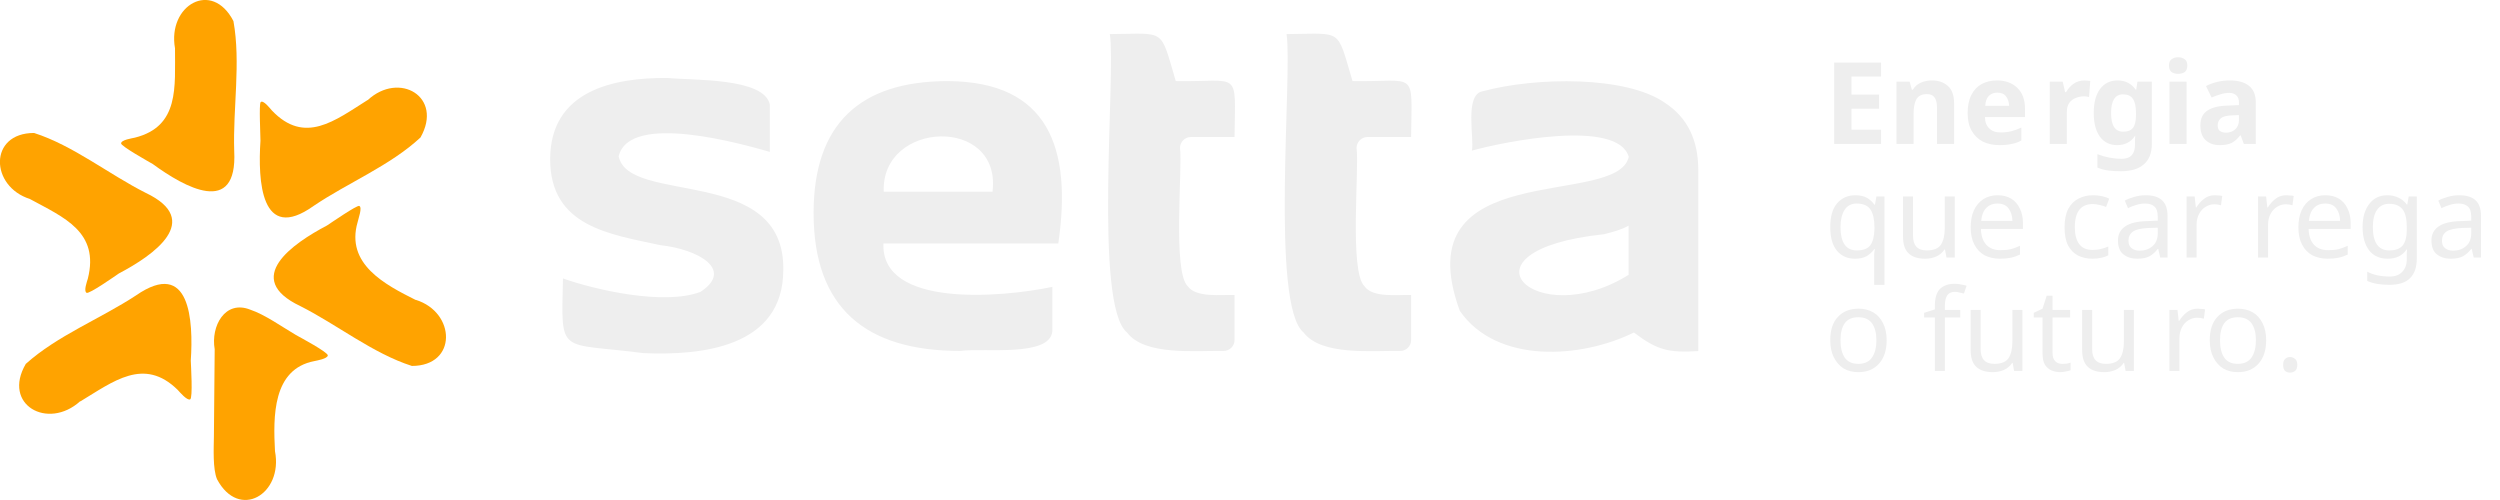
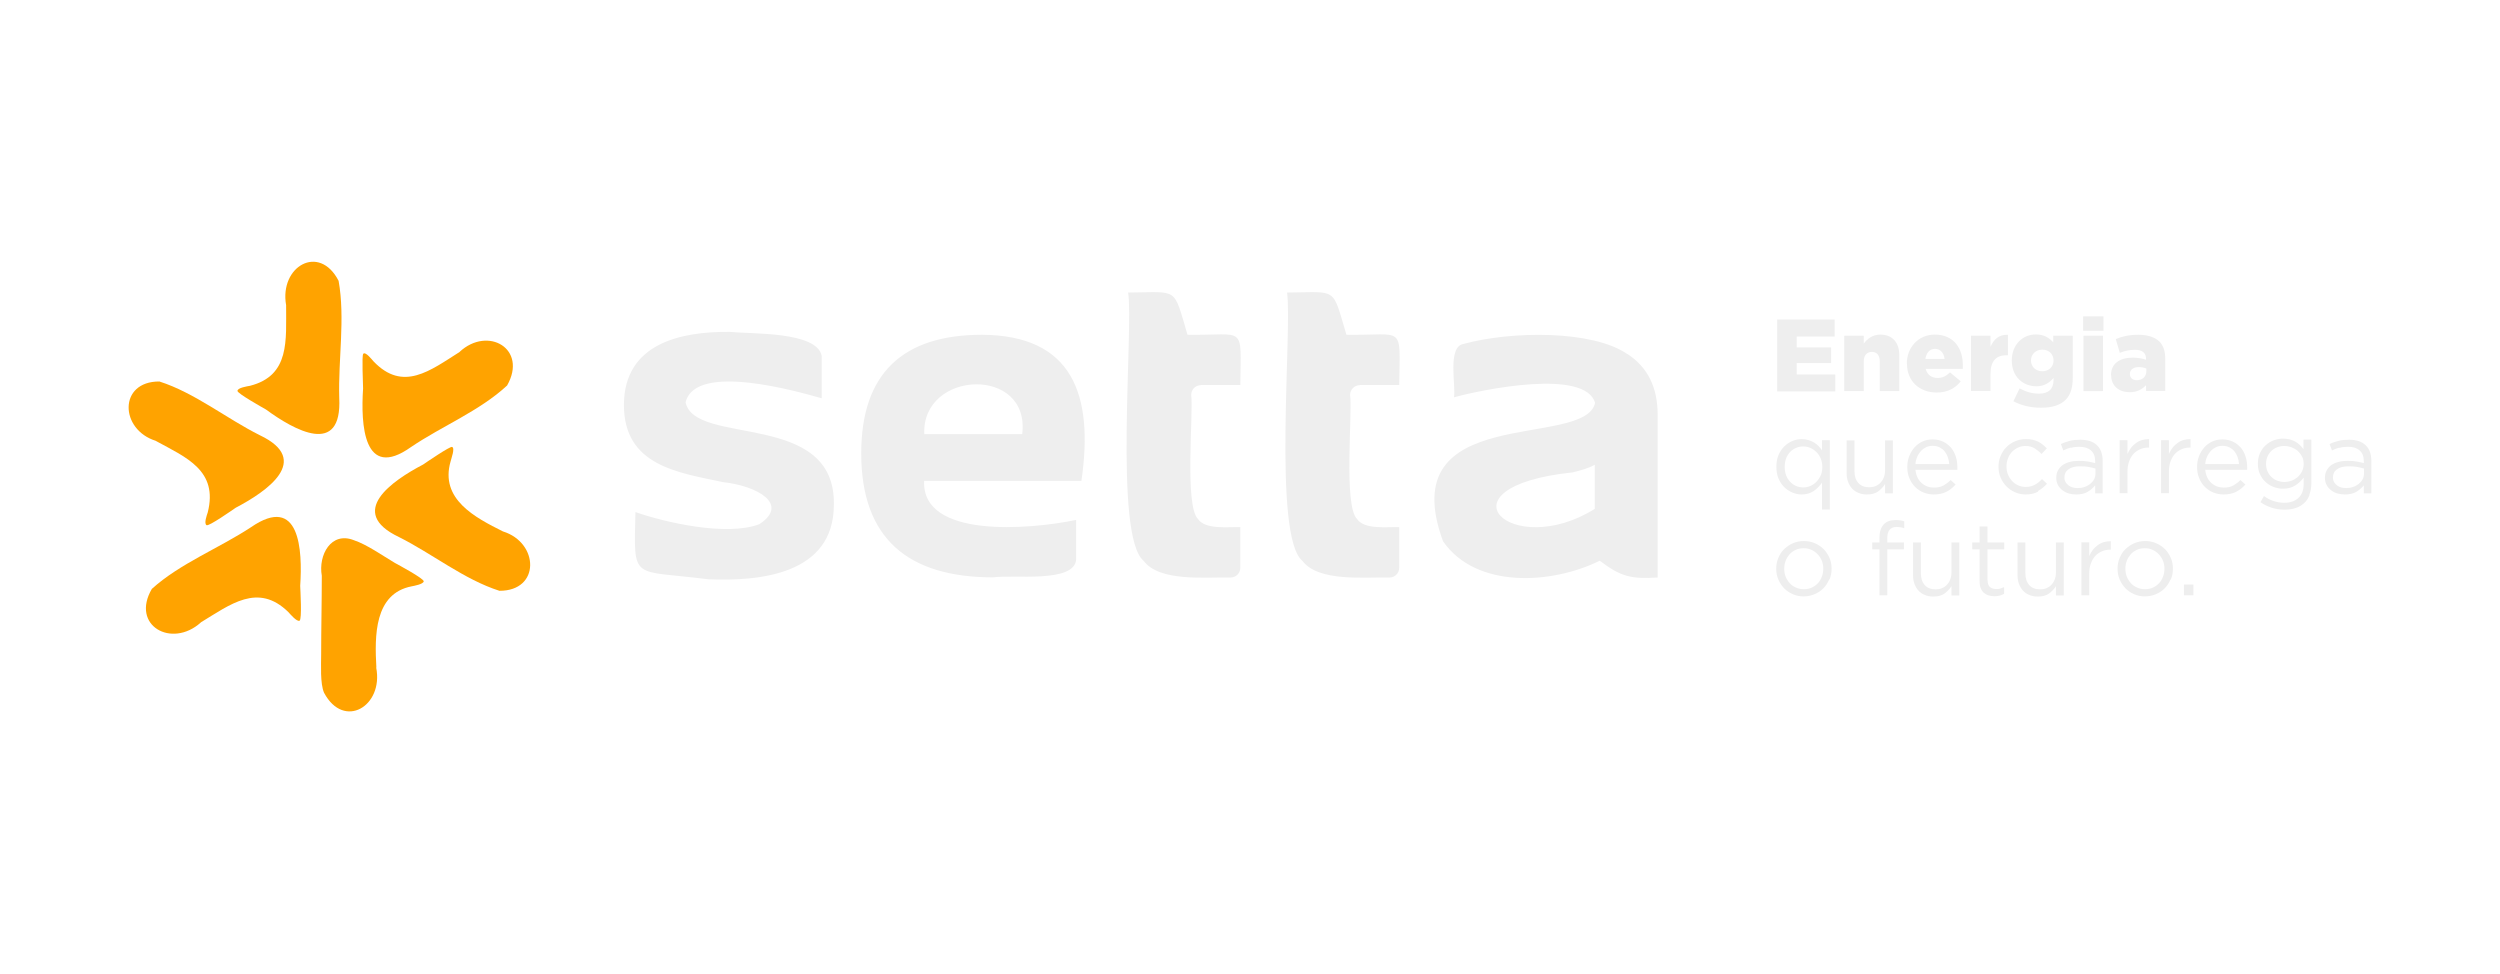
- <svg xmlns="http://www.w3.org/2000/svg" id="Camada_2" data-name="Camada 2" viewBox="0 0 160 32">
+ <svg xmlns="http://www.w3.org/2000/svg" id="Right" viewBox="0 0 156.23 60.82">
  <defs>
    <style>
-       .cls-1 {
-         font-family: Gotham-Book, Gotham;
+       .cls-1, .cls-2 {
+         fill-rule: evenodd;
      }

-       .cls-1, .cls-2, .cls-3 {
+       .cls-1, .cls-3 {
        fill: #eee;
      }

-       .cls-1, .cls-3 {
-         font-size: 7.29px;
-       }
- 
-       .cls-2, .cls-4 {
-         fill-rule: evenodd;
-       }
- 
-       .cls-5 {
-         letter-spacing: -.02em;
-       }
- 
-       .cls-6 {
-         letter-spacing: 0em;
-       }
- 
-       .cls-4 {
+       .cls-2 {
        fill: #ffa300;
-       }
- 
-       .cls-3 {
-         font-family: Gotham-Black, 'Gotham Black';
-         font-weight: 800;
-       }
- 
-       .cls-7 {
-         letter-spacing: -.02em;
      }
    </style>
  </defs>
-   <g id="Camada_1-2" data-name="Camada 1">
-     <g>
-       <path class="cls-2" d="M87.51,8.77h2.8c.05-4.38.41-3.51-3.75-3.58-1.02-3.44-.61-3.03-4.14-3.01h-.08c.39,2.55-1.05,17.35,1.09,19.1,1.14,1.5,4.37,1.15,6.19,1.18.38,0,.69-.31.69-.69v-2.89c-.86-.03-2.47.2-2.99-.57-.97-.94-.32-7.56-.5-8.84,0-.38.32-.7.69-.7ZM76.21,8.77h2.8c.05-4.38.41-3.51-3.76-3.58-1.02-3.44-.61-3.03-4.14-3.01h-.08c.4,2.55-1.05,17.35,1.1,19.1,1.13,1.5,4.36,1.15,6.18,1.18.38,0,.7-.31.7-.69v-2.89c-.86-.03-2.47.19-3-.57-.97-.93-.32-7.56-.49-8.84,0-.38.31-.7.69-.7ZM67.73,15.59c.9-6.17-.66-10.36-7.06-10.4-5.66,0-8.6,2.77-8.6,8.44,0,6.08,3.33,8.83,9.38,8.83,1.47-.21,5.77.42,5.9-1.27v-2.83c-3.3.69-10.98,1.34-10.81-2.78h11.18ZM63.52,12.27h-6.96c-.19-4.57,7.56-4.87,6.96,0ZM106.54,6.57c-2.46-1.71-8.2-1.66-11.64-.73-1.2.19-.53,3.04-.7,3.8,2.01-.56,9.34-2.06,10.04.4-.74,3.33-14.46-.11-10.81,9.86,2.37,3.41,7.76,3.05,11.14,1.38,1.51,1.15,2.24,1.3,4.12,1.19v-11.58c0-1.94-.7-3.38-2.15-4.32ZM104.23,17.59c-5.94,3.71-11.45-1.56-1.57-2.6.59-.15,1.15-.3,1.57-.55v3.14ZM39.6,9.98c.72-2.83,7.97-.74,9.67-.26,0,0,0-3.01,0-3.02-.34-1.75-5.01-1.55-6.54-1.71-3.51-.03-7.5.83-7.52,5.18-.01,4.34,3.83,4.82,7.05,5.52,2.4.26,4.75,1.56,2.57,2.99-2.34.89-6.77-.14-8.8-.86-.11,4.99-.32,4.07,5.16,4.78,3.69.16,8.92-.36,8.94-5.3.14-6.79-9.94-4.13-10.54-7.32Z" />
-       <g>
-         <path class="cls-4" d="M1.93,12.74c-2.57-.8-2.67-4.23.25-4.23,2.5.8,4.78,2.64,7.14,3.83,3.73,1.77.48,4.01-1.71,5.16-.25.17-1.9,1.33-2.07,1.24-.2-.11.03-.73.08-.9.76-3-1.53-3.92-3.7-5.1h0Z" />
-         <path class="cls-4" d="M26.61,19.19c2.57.8,2.67,4.23-.25,4.23-2.5-.8-4.78-2.64-7.14-3.83-3.73-1.77-.48-4.01,1.71-5.16.26-.17,1.91-1.31,2.06-1.25.22.08-.06.82-.1,1.03-.79,2.69,1.76,4.01,3.72,4.99h0Z" />
-         <path class="cls-4" d="M5.13,25.68c-2.07,1.87-5.01.22-3.48-2.39,2.01-1.81,4.78-2.89,7.05-4.38,3.48-2.41,3.68,1.63,3.51,4.17.01.3.14,2.4-.04,2.48-.2.09-.67-.47-.8-.61-2.16-2.12-4.12-.53-6.23.74h0Z" />
-         <path class="cls-4" d="M23.53,6.41c2.01-1.87,4.86-.22,3.38,2.39-1.95,1.81-4.64,2.89-6.84,4.38-3.38,2.41-3.57-1.63-3.4-4.17,0-.33-.1-2.34.01-2.47.16-.18.62.42.72.53,2.1,2.21,4.03.65,6.13-.67h0Z" />
-         <path class="cls-4" d="M11.2,3.09c-.49-2.75,2.36-4.41,3.74-1.74.48,2.66-.04,5.6.05,8.32.22,4.24-3.2,2.3-5.21.83-.26-.15-2.03-1.14-2.03-1.32,0-.23.71-.33.88-.37,2.87-.72,2.56-3.25,2.57-5.74h0Z" />
-         <path class="cls-4" d="M17.6,28.88c.53,2.75-2.3,4.44-3.71,1.79-.28-.66-.21-1.99-.2-2.73.01-1.86.04-3.73.05-5.59-.26-1.47.66-3.18,2.28-2.53.93.31,2.05,1.11,2.92,1.62.25.14,2.07,1.11,2.04,1.31-.03.21-.68.32-.86.36-2.68.51-2.64,3.54-2.52,5.78h0Z" />
-       </g>
-       <text class="cls-3" transform="translate(116.73 9.21)">
-         <tspan x="0" y="0">Ene</tspan>
-         <tspan class="cls-6" x="13.89" y="0">r</tspan>
-         <tspan x="16.94" y="0">gia</tspan>
-       </text>
-       <text class="cls-1" transform="translate(116.73 16.48)">
-         <tspan x="0" y="0">que car</tspan>
-         <tspan class="cls-7" x="27.16" y="0">r</tspan>
-         <tspan x="29.96" y="0">ega</tspan>
-       </text>
-       <text class="cls-1" transform="translate(116.73 23.74)">
-         <tspan x="0" y="0">o futu</tspan>
-         <tspan class="cls-7" x="21.49" y="0">r</tspan>
-         <tspan class="cls-5" x="24.29" y="0">o</tspan>
-         <tspan x="28.86" y="0">.</tspan>
-       </text>
-     </g>
+   <path class="cls-1" d="M84.97,24.06h2.47c.05-3.85.36-3.08-3.3-3.14-.9-3.02-.53-2.66-3.64-2.64h-.07c.34,2.24-.92,15.23.96,16.77,1,1.32,3.84,1.01,5.44,1.04.34,0,.61-.27.61-.61v-2.54c-.75-.02-2.17.17-2.63-.5-.86-.82-.28-6.64-.44-7.76,0-.34.28-.61.61-.61ZM75.04,24.06h2.47c.04-3.85.36-3.08-3.3-3.14-.9-3.02-.53-2.66-3.64-2.64h-.07c.35,2.24-.92,15.23.97,16.77.99,1.32,3.84,1.01,5.43,1.04.34,0,.61-.27.61-.61v-2.54c-.76-.02-2.18.17-2.64-.5-.86-.82-.28-6.64-.43-7.76,0-.34.27-.61.61-.61ZM67.58,30.05c.79-5.42-.58-9.09-6.2-9.13-4.98,0-7.56,2.43-7.56,7.41,0,5.33,2.93,7.75,8.24,7.75,1.29-.18,5.07.37,5.19-1.11v-2.48c-2.9.61-9.66,1.18-9.5-2.44h9.82ZM63.88,27.13h-6.12c-.17-4.02,6.65-4.28,6.12,0ZM101.7,22.13c-2.16-1.5-7.21-1.46-10.23-.64-1.05.16-.47,2.67-.61,3.34,1.77-.49,8.21-1.81,8.82.35-.65,2.92-12.71-.09-9.5,8.65,2.08,2.99,6.82,2.68,9.79,1.21,1.33,1.01,1.97,1.15,3.62,1.05v-10.17c0-1.71-.62-2.97-1.89-3.8ZM99.66,31.8c-5.22,3.26-10.06-1.37-1.38-2.28.52-.13,1.01-.26,1.38-.48v2.76ZM42.85,25.12c.64-2.49,7.01-.65,8.5-.23,0,0,0-2.64,0-2.65-.3-1.54-4.4-1.36-5.75-1.5-3.08-.03-6.59.73-6.61,4.55-.01,3.81,3.37,4.24,6.2,4.84,2.11.23,4.18,1.37,2.26,2.63-2.06.78-5.95-.13-7.74-.76-.1,4.38-.28,3.58,4.54,4.2,3.25.14,7.85-.31,7.86-4.65.12-5.96-8.74-3.63-9.27-6.43Z" />
+   <g>
+     <path class="cls-2" d="M9.74,27.55c-2.26-.7-2.35-3.72.22-3.71,2.2.7,4.2,2.32,6.28,3.36,3.28,1.56.42,3.52-1.51,4.53-.22.15-1.67,1.17-1.82,1.09-.18-.1.02-.64.07-.79.67-2.63-1.34-3.44-3.25-4.48h0Z" />
+     <path class="cls-2" d="M31.43,33.21c2.26.7,2.35,3.72-.22,3.71-2.2-.7-4.2-2.32-6.28-3.36-3.28-1.56-.42-3.52,1.51-4.53.22-.15,1.68-1.15,1.81-1.1.2.07-.05.72-.09.9-.69,2.37,1.55,3.52,3.27,4.38h0Z" />
+     <path class="cls-2" d="M12.55,38.9c-1.82,1.64-4.4.19-3.06-2.1,1.76-1.59,4.2-2.54,6.19-3.85,3.06-2.11,3.23,1.43,3.08,3.66.01.27.12,2.1-.04,2.18-.17.08-.59-.42-.7-.54-1.9-1.86-3.63-.47-5.48.65h0Z" />
+     <path class="cls-2" d="M28.72,21.99c1.77-1.64,4.27-.19,2.97,2.1-1.71,1.59-4.08,2.54-6.01,3.85-2.97,2.11-3.14-1.43-2.99-3.66,0-.29-.09-2.05.01-2.17.14-.16.55.37.64.47,1.85,1.94,3.55.57,5.39-.59h0Z" />
+     <path class="cls-2" d="M17.88,19.07c-.43-2.42,2.07-3.87,3.28-1.52.42,2.34-.03,4.92.04,7.31.19,3.72-2.82,2.02-4.58.73-.23-.13-1.78-1-1.78-1.16,0-.2.62-.29.78-.32,2.52-.64,2.25-2.86,2.26-5.04h0Z" />
+     <path class="cls-2" d="M23.51,41.72c.47,2.41-2.02,3.9-3.26,1.57-.25-.58-.18-1.74-.18-2.4,0-1.64.04-3.27.04-4.91-.23-1.29.58-2.79,2.01-2.22.81.27,1.8.97,2.56,1.42.22.12,1.82.98,1.8,1.15-.03.18-.6.28-.75.31-2.35.45-2.32,3.11-2.21,5.07h0Z" />
+   </g>
+   <g>
+     <path class="cls-3" d="M111.05,19.97h3.6v1.06h-2.37v.68h2.15v.98h-2.15v.71h2.41v1.06h-3.63v-4.48Z" />
+     <path class="cls-3" d="M115.25,20.98h1.22v.49c.22-.29.54-.56,1.04-.56.74,0,1.18.49,1.18,1.27v2.26h-1.22v-1.87c0-.38-.2-.58-.49-.58s-.51.2-.51.58v1.87h-1.22v-3.46Z" />
+     <path class="cls-3" d="M119.16,22.73h0c0-1.02.72-1.82,1.75-1.82,1.2,0,1.75.88,1.75,1.89,0,.08,0,.17,0,.25h-2.32c.1.38.37.57.75.57.29,0,.52-.11.77-.35l.67.56c-.33.42-.81.7-1.5.7-1.09,0-1.86-.72-1.86-1.8ZM121.52,22.43c-.04-.38-.27-.63-.6-.63s-.54.25-.6.63h1.2Z" />
+     <path class="cls-3" d="M123.17,20.98h1.22v.7c.2-.47.52-.78,1.09-.76v1.28h-.1c-.63,0-.99.36-.99,1.16v1.07h-1.22v-3.46Z" />
+     <path class="cls-3" d="M125.82,25.08l.39-.81c.37.2.74.33,1.21.33.61,0,.91-.3.91-.85v-.13c-.24.28-.56.52-1.07.52-.85,0-1.54-.61-1.54-1.61h0c0-1.01.7-1.63,1.5-1.63.52,0,.83.21,1.09.49v-.41h1.22v2.63c0,.63-.14,1.07-.45,1.38-.31.31-.8.49-1.52.49-.67,0-1.23-.14-1.73-.4ZM128.33,22.53h0c0-.4-.29-.68-.7-.68s-.71.29-.71.67h0c0,.4.29.68.71.68s.7-.29.7-.67Z" />
+     <path class="cls-3" d="M130.18,19.77h1.27v.9h-1.27v-.9ZM130.2,20.98h1.22v3.46h-1.22v-3.46Z" />
+     <path class="cls-3" d="M131.92,23.45h0c0-.73.54-1.1,1.36-1.1.32,0,.63.06.83.13v-.06c0-.36-.22-.56-.69-.56-.36,0-.65.07-.95.19l-.25-.86c.39-.16.81-.27,1.4-.27s1.04.15,1.32.42c.26.26.37.61.37,1.1v1.99h-1.2v-.36c-.24.26-.56.44-1.02.44-.66,0-1.16-.38-1.16-1.07ZM134.13,23.19v-.16c-.12-.05-.29-.09-.47-.09-.35,0-.56.17-.56.43h0c0,.25.18.39.43.39.35,0,.6-.22.6-.57Z" />
+   </g>
+   <g>
+     <path class="cls-3" d="M113.86,31.85v-1.69c-.07.1-.14.19-.23.28-.08.09-.18.17-.28.24-.1.07-.22.12-.34.16-.13.04-.27.06-.42.06-.2,0-.39-.04-.58-.12-.19-.08-.36-.19-.51-.34-.15-.15-.27-.33-.36-.54-.09-.21-.13-.46-.13-.73s.04-.52.13-.73c.09-.21.21-.39.36-.54.15-.15.32-.26.51-.34.19-.08.38-.12.58-.12.15,0,.29.02.42.06s.24.09.35.15c.1.06.2.14.28.22.08.09.16.17.22.27v-.63h.49v4.33h-.49ZM113.78,28.65c-.07-.16-.16-.29-.27-.4-.11-.11-.24-.2-.38-.26-.14-.06-.29-.09-.44-.09-.16,0-.31.03-.45.09-.14.06-.26.14-.37.25-.1.11-.19.24-.25.4-.06.16-.09.34-.09.54s.03.37.09.53c.06.16.15.29.25.4.11.11.23.2.37.26.14.06.29.09.45.09s.3-.03.44-.09c.14-.06.27-.15.38-.26.11-.11.2-.25.27-.4s.1-.33.1-.53-.03-.36-.1-.52Z" />
+     <path class="cls-3" d="M117.8,27.52h.49v3.31h-.49v-.58c-.11.18-.26.33-.43.46-.18.13-.41.19-.7.19-.2,0-.38-.03-.53-.1-.16-.06-.29-.15-.4-.27-.11-.12-.19-.26-.25-.42-.06-.16-.09-.34-.09-.54v-2.05h.49v1.93c0,.31.08.55.24.73.16.18.38.27.68.27.14,0,.27-.02.39-.07.12-.05.23-.12.31-.21.09-.09.16-.2.21-.33.05-.13.08-.27.08-.42v-1.89Z" />
+     <path class="cls-3" d="M119.82,29.83c.07.14.16.26.26.35.11.1.23.17.36.22.13.05.27.07.42.07.23,0,.43-.04.59-.13.16-.09.31-.2.45-.34l.31.28c-.17.19-.36.34-.57.45-.21.11-.48.17-.79.17-.23,0-.44-.04-.64-.12s-.38-.2-.53-.35c-.15-.15-.27-.33-.36-.55-.09-.21-.13-.45-.13-.7,0-.24.04-.46.12-.67.08-.21.19-.39.33-.55.14-.16.31-.28.5-.37.19-.09.41-.13.64-.13.24,0,.46.05.65.14s.35.22.49.37c.13.16.23.34.3.56.07.21.1.44.1.68v.07s0,.05,0,.08h-2.62c.02.18.06.34.13.48ZM121.81,28.99c-.01-.15-.04-.29-.09-.43-.05-.14-.12-.26-.2-.36s-.19-.18-.32-.25c-.13-.06-.27-.09-.44-.09-.14,0-.28.03-.4.09-.12.06-.23.14-.32.24-.09.1-.17.22-.23.36-.06.14-.1.29-.11.45h2.12Z" />
+     <path class="cls-3" d="M127.37,30.72c-.21.12-.47.18-.78.18-.24,0-.47-.05-.67-.14-.21-.09-.39-.22-.54-.37-.15-.16-.27-.34-.36-.55-.09-.21-.13-.43-.13-.67s.04-.46.13-.67c.09-.21.2-.4.36-.55.15-.16.33-.28.54-.37s.43-.14.67-.14c.16,0,.3.01.43.04.13.03.25.07.35.12.11.05.2.12.29.19.09.07.17.15.25.23l-.33.35c-.13-.14-.28-.25-.43-.35-.16-.1-.35-.15-.57-.15-.17,0-.32.03-.47.1-.15.07-.27.16-.38.27-.11.12-.19.25-.25.41-.06.16-.09.32-.09.5s.03.35.09.5.15.29.26.41.24.21.38.27c.15.07.31.1.48.1.21,0,.4-.05.57-.14.16-.09.31-.21.44-.35l.31.29c-.17.19-.36.34-.57.46Z" />
+     <path class="cls-3" d="M129.41,27.97c-.16.04-.32.1-.47.18l-.15-.4c.18-.09.37-.15.56-.2.19-.05.4-.07.65-.07.45,0,.8.11,1.04.34.24.22.36.56.36.99v2.02h-.47v-.5c-.12.15-.27.28-.46.4s-.44.17-.73.17c-.15,0-.3-.02-.45-.06s-.28-.11-.4-.2c-.12-.09-.21-.2-.28-.32-.07-.13-.11-.28-.11-.45s.03-.33.1-.46c.07-.13.17-.25.29-.34.13-.09.28-.16.45-.2.17-.05.36-.07.57-.07s.4.01.56.04c.16.03.31.06.46.1v-.12c0-.3-.09-.52-.26-.67-.17-.15-.41-.23-.73-.23-.2,0-.37.02-.53.07ZM129.26,29.33c-.17.12-.25.29-.25.51,0,.11.02.2.07.28.04.08.11.15.18.21.08.06.16.1.26.13.1.03.21.04.32.04.15,0,.3-.02.43-.07.13-.04.25-.11.35-.19.1-.08.18-.17.24-.28.06-.11.09-.23.09-.36v-.32c-.12-.03-.26-.07-.42-.1-.16-.03-.34-.04-.55-.04-.31,0-.55.06-.71.19Z" />
+     <path class="cls-3" d="M132.95,30.82h-.49v-3.31h.49v.86c.06-.14.13-.26.22-.38.09-.12.19-.21.31-.3s.24-.15.38-.19c.14-.04.28-.06.44-.06v.53h-.04c-.18,0-.35.03-.51.1s-.3.16-.42.29c-.12.13-.21.29-.28.48-.07.19-.1.41-.1.66v1.32Z" />
+     <path class="cls-3" d="M135.54,30.82h-.49v-3.31h.49v.86c.06-.14.13-.26.22-.38.09-.12.19-.21.31-.3s.24-.15.38-.19c.14-.04.28-.06.44-.06v.53h-.04c-.18,0-.35.03-.51.1s-.3.16-.42.29c-.12.13-.21.29-.28.48-.07.19-.1.41-.1.66v1.32Z" />
+     <path class="cls-3" d="M137.93,29.83c.07.14.16.26.26.35.11.1.23.17.36.22.13.05.27.07.42.07.23,0,.43-.04.59-.13.16-.09.31-.2.45-.34l.31.28c-.17.19-.36.34-.57.45-.21.11-.48.17-.79.17-.23,0-.44-.04-.64-.12s-.38-.2-.53-.35c-.15-.15-.27-.33-.36-.55-.09-.21-.13-.45-.13-.7,0-.24.04-.46.12-.67.08-.21.19-.39.33-.55.14-.16.31-.28.5-.37.19-.09.41-.13.64-.13.24,0,.46.05.65.14s.35.22.49.37c.13.16.23.34.3.56.07.21.1.44.1.68v.07s0,.05,0,.08h-2.62c.02.18.06.34.13.48ZM139.92,28.99c-.01-.15-.04-.29-.09-.43-.05-.14-.12-.26-.2-.36s-.19-.18-.32-.25c-.13-.06-.27-.09-.44-.09-.14,0-.28.03-.4.09-.12.06-.23.14-.32.24-.09.1-.17.22-.23.36-.06.14-.1.29-.11.45h2.12Z" />
+     <path class="cls-3" d="M144.32,30.95c-.08.2-.19.37-.34.5-.15.13-.32.24-.53.3-.21.07-.44.1-.69.1-.28,0-.54-.04-.79-.12-.25-.08-.49-.19-.71-.35l.22-.38c.19.14.39.24.6.31.21.07.43.11.67.11.37,0,.66-.1.88-.3.22-.2.33-.49.33-.88v-.39c-.15.19-.32.36-.53.49s-.46.2-.77.2c-.2,0-.39-.04-.58-.11s-.35-.17-.5-.31c-.15-.13-.26-.3-.35-.49-.09-.19-.13-.41-.13-.65s.04-.46.13-.66c.09-.19.2-.36.35-.49.14-.13.31-.24.5-.31.19-.07.38-.11.58-.11.15,0,.3.02.43.05.13.04.25.08.35.14.1.06.2.13.28.21.09.08.16.17.23.26v-.6h.49v2.73c0,.27-.04.5-.12.7ZM143.86,28.54c-.07-.14-.16-.26-.27-.36-.11-.1-.24-.17-.39-.23-.15-.05-.3-.08-.45-.08s-.31.03-.44.08c-.14.05-.26.13-.36.22-.1.1-.19.22-.25.36-.06.14-.09.29-.09.46s.03.33.09.46c.06.14.14.26.25.36.1.1.23.18.36.23.14.05.28.08.44.08s.31-.03.45-.08c.14-.05.27-.13.39-.23.11-.1.2-.22.27-.36.07-.14.1-.29.1-.46s-.03-.33-.1-.46Z" />
+     <path class="cls-3" d="M146.2,27.97c-.16.04-.32.1-.47.18l-.15-.4c.18-.09.37-.15.56-.2.19-.05.4-.07.65-.07.45,0,.8.11,1.04.34.24.22.36.56.36.99v2.02h-.47v-.5c-.12.15-.27.28-.46.4s-.44.17-.73.17c-.15,0-.3-.02-.45-.06s-.28-.11-.4-.2c-.12-.09-.21-.2-.28-.32-.07-.13-.11-.28-.11-.45s.03-.33.1-.46c.07-.13.17-.25.29-.34.13-.09.28-.16.45-.2.17-.05.36-.07.57-.07s.4.01.56.04c.16.03.31.06.46.1v-.12c0-.3-.09-.52-.26-.67-.17-.15-.41-.23-.73-.23-.2,0-.37.02-.53.07ZM146.04,29.33c-.17.12-.25.29-.25.51,0,.11.02.2.07.28.04.08.11.15.18.21.08.06.16.1.26.13.1.03.21.04.32.04.15,0,.3-.02.43-.07.13-.04.25-.11.35-.19.1-.08.18-.17.24-.28.06-.11.09-.23.09-.36v-.32c-.12-.03-.26-.07-.42-.1-.16-.03-.34-.04-.55-.04-.31,0-.55.06-.71.19Z" />
+   </g>
+   <g>
+     <path class="cls-3" d="M114.31,36.21c-.09.21-.21.4-.36.55-.15.16-.34.28-.55.37-.21.09-.44.14-.69.14s-.48-.05-.68-.14c-.21-.09-.39-.22-.54-.37-.15-.16-.27-.34-.36-.55-.09-.21-.13-.43-.13-.67s.04-.46.13-.67c.09-.21.2-.4.36-.55s.34-.28.55-.37c.21-.09.44-.14.69-.14s.48.05.69.14c.21.09.39.22.55.37.15.16.27.34.36.55.09.21.13.43.13.67s-.04.46-.13.67ZM113.85,35.05c-.06-.16-.15-.29-.26-.41-.11-.12-.24-.21-.39-.28-.15-.07-.31-.1-.49-.1s-.34.03-.49.1c-.15.07-.28.16-.38.27-.1.12-.19.25-.25.41-.06.16-.09.32-.09.5s.03.35.09.5.15.29.26.41.24.21.39.27c.15.07.31.1.49.1s.34-.03.49-.1c.15-.07.28-.16.38-.27.11-.11.19-.25.25-.41.06-.16.09-.32.09-.5s-.03-.35-.09-.5Z" />
+     <path class="cls-3" d="M118.98,33.91v.42h-1.04v2.87h-.49v-2.87h-.45v-.43h.45v-.29c0-.36.09-.64.26-.83.17-.19.42-.28.74-.28.12,0,.21,0,.3.02.08.01.17.03.25.06v.43c-.09-.03-.17-.05-.24-.06-.07-.01-.15-.02-.24-.02-.38,0-.58.23-.58.7v.27h1.05Z" />
+     <path class="cls-3" d="M121.95,33.9h.49v3.31h-.49v-.58c-.11.18-.26.33-.43.46-.18.13-.41.19-.7.19-.2,0-.38-.03-.53-.1-.16-.06-.29-.15-.4-.27-.11-.12-.19-.26-.25-.42-.06-.16-.09-.34-.09-.54v-2.05h.49v1.93c0,.31.08.55.24.73.16.18.38.27.68.27.14,0,.27-.02.39-.07.12-.05.23-.12.31-.21.09-.09.16-.2.21-.33.05-.13.08-.27.08-.42v-1.89Z" />
+     <path class="cls-3" d="M124.21,36.26c0,.2.05.35.15.43.1.08.24.12.4.12.09,0,.17,0,.24-.03.07-.02.15-.05.24-.09v.42c-.09.05-.18.08-.27.11-.1.02-.2.04-.32.04-.13,0-.26-.02-.37-.05s-.21-.09-.3-.16c-.08-.07-.15-.17-.2-.29-.05-.12-.07-.26-.07-.43v-2h-.46v-.43h.46v-1h.49v1h1.05v.43h-1.05v1.93Z" />
+     <path class="cls-3" d="M128.48,33.9h.49v3.31h-.49v-.58c-.11.18-.26.33-.43.46-.18.13-.41.19-.7.19-.2,0-.38-.03-.53-.1-.16-.06-.29-.15-.4-.27-.11-.12-.19-.26-.25-.42-.06-.16-.09-.34-.09-.54v-2.05h.49v1.93c0,.31.08.55.24.73.16.18.38.27.68.27.14,0,.27-.02.39-.07.12-.05.23-.12.31-.21.09-.09.16-.2.21-.33.05-.13.08-.27.08-.42v-1.89Z" />
+     <path class="cls-3" d="M130.56,37.2h-.49v-3.31h.49v.86c.06-.14.13-.26.22-.38.09-.12.19-.21.31-.3s.24-.15.38-.19c.14-.04.28-.06.44-.06v.53h-.04c-.18,0-.35.03-.51.1s-.3.16-.42.29c-.12.13-.21.29-.28.48-.07.19-.1.41-.1.66v1.32Z" />
+     <path class="cls-3" d="M135.64,36.21c-.09.21-.21.4-.36.55-.15.16-.34.28-.55.37-.21.09-.44.14-.69.14s-.48-.05-.68-.14c-.21-.09-.39-.22-.54-.37-.15-.16-.27-.34-.36-.55-.09-.21-.13-.43-.13-.67s.04-.46.13-.67c.09-.21.2-.4.36-.55s.34-.28.55-.37c.21-.09.44-.14.69-.14s.48.05.69.14c.21.09.39.22.55.37.15.16.27.34.36.55.09.21.13.43.13.67s-.04.46-.13.67ZM135.17,35.05c-.06-.16-.15-.29-.26-.41-.11-.12-.24-.21-.39-.28-.15-.07-.31-.1-.49-.1s-.34.03-.49.1c-.15.07-.28.16-.38.27-.1.12-.19.25-.25.41-.06.16-.09.32-.09.5s.03.35.09.5.15.29.26.41.24.21.39.27c.15.07.31.1.49.1s.34-.03.49-.1c.15-.07.28-.16.38-.27.11-.11.19-.25.25-.41.06-.16.09-.32.09-.5s-.03-.35-.09-.5Z" />
+     <path class="cls-3" d="M136.48,37.2v-.67h.59v.67h-.59Z" />
  </g>
</svg>
